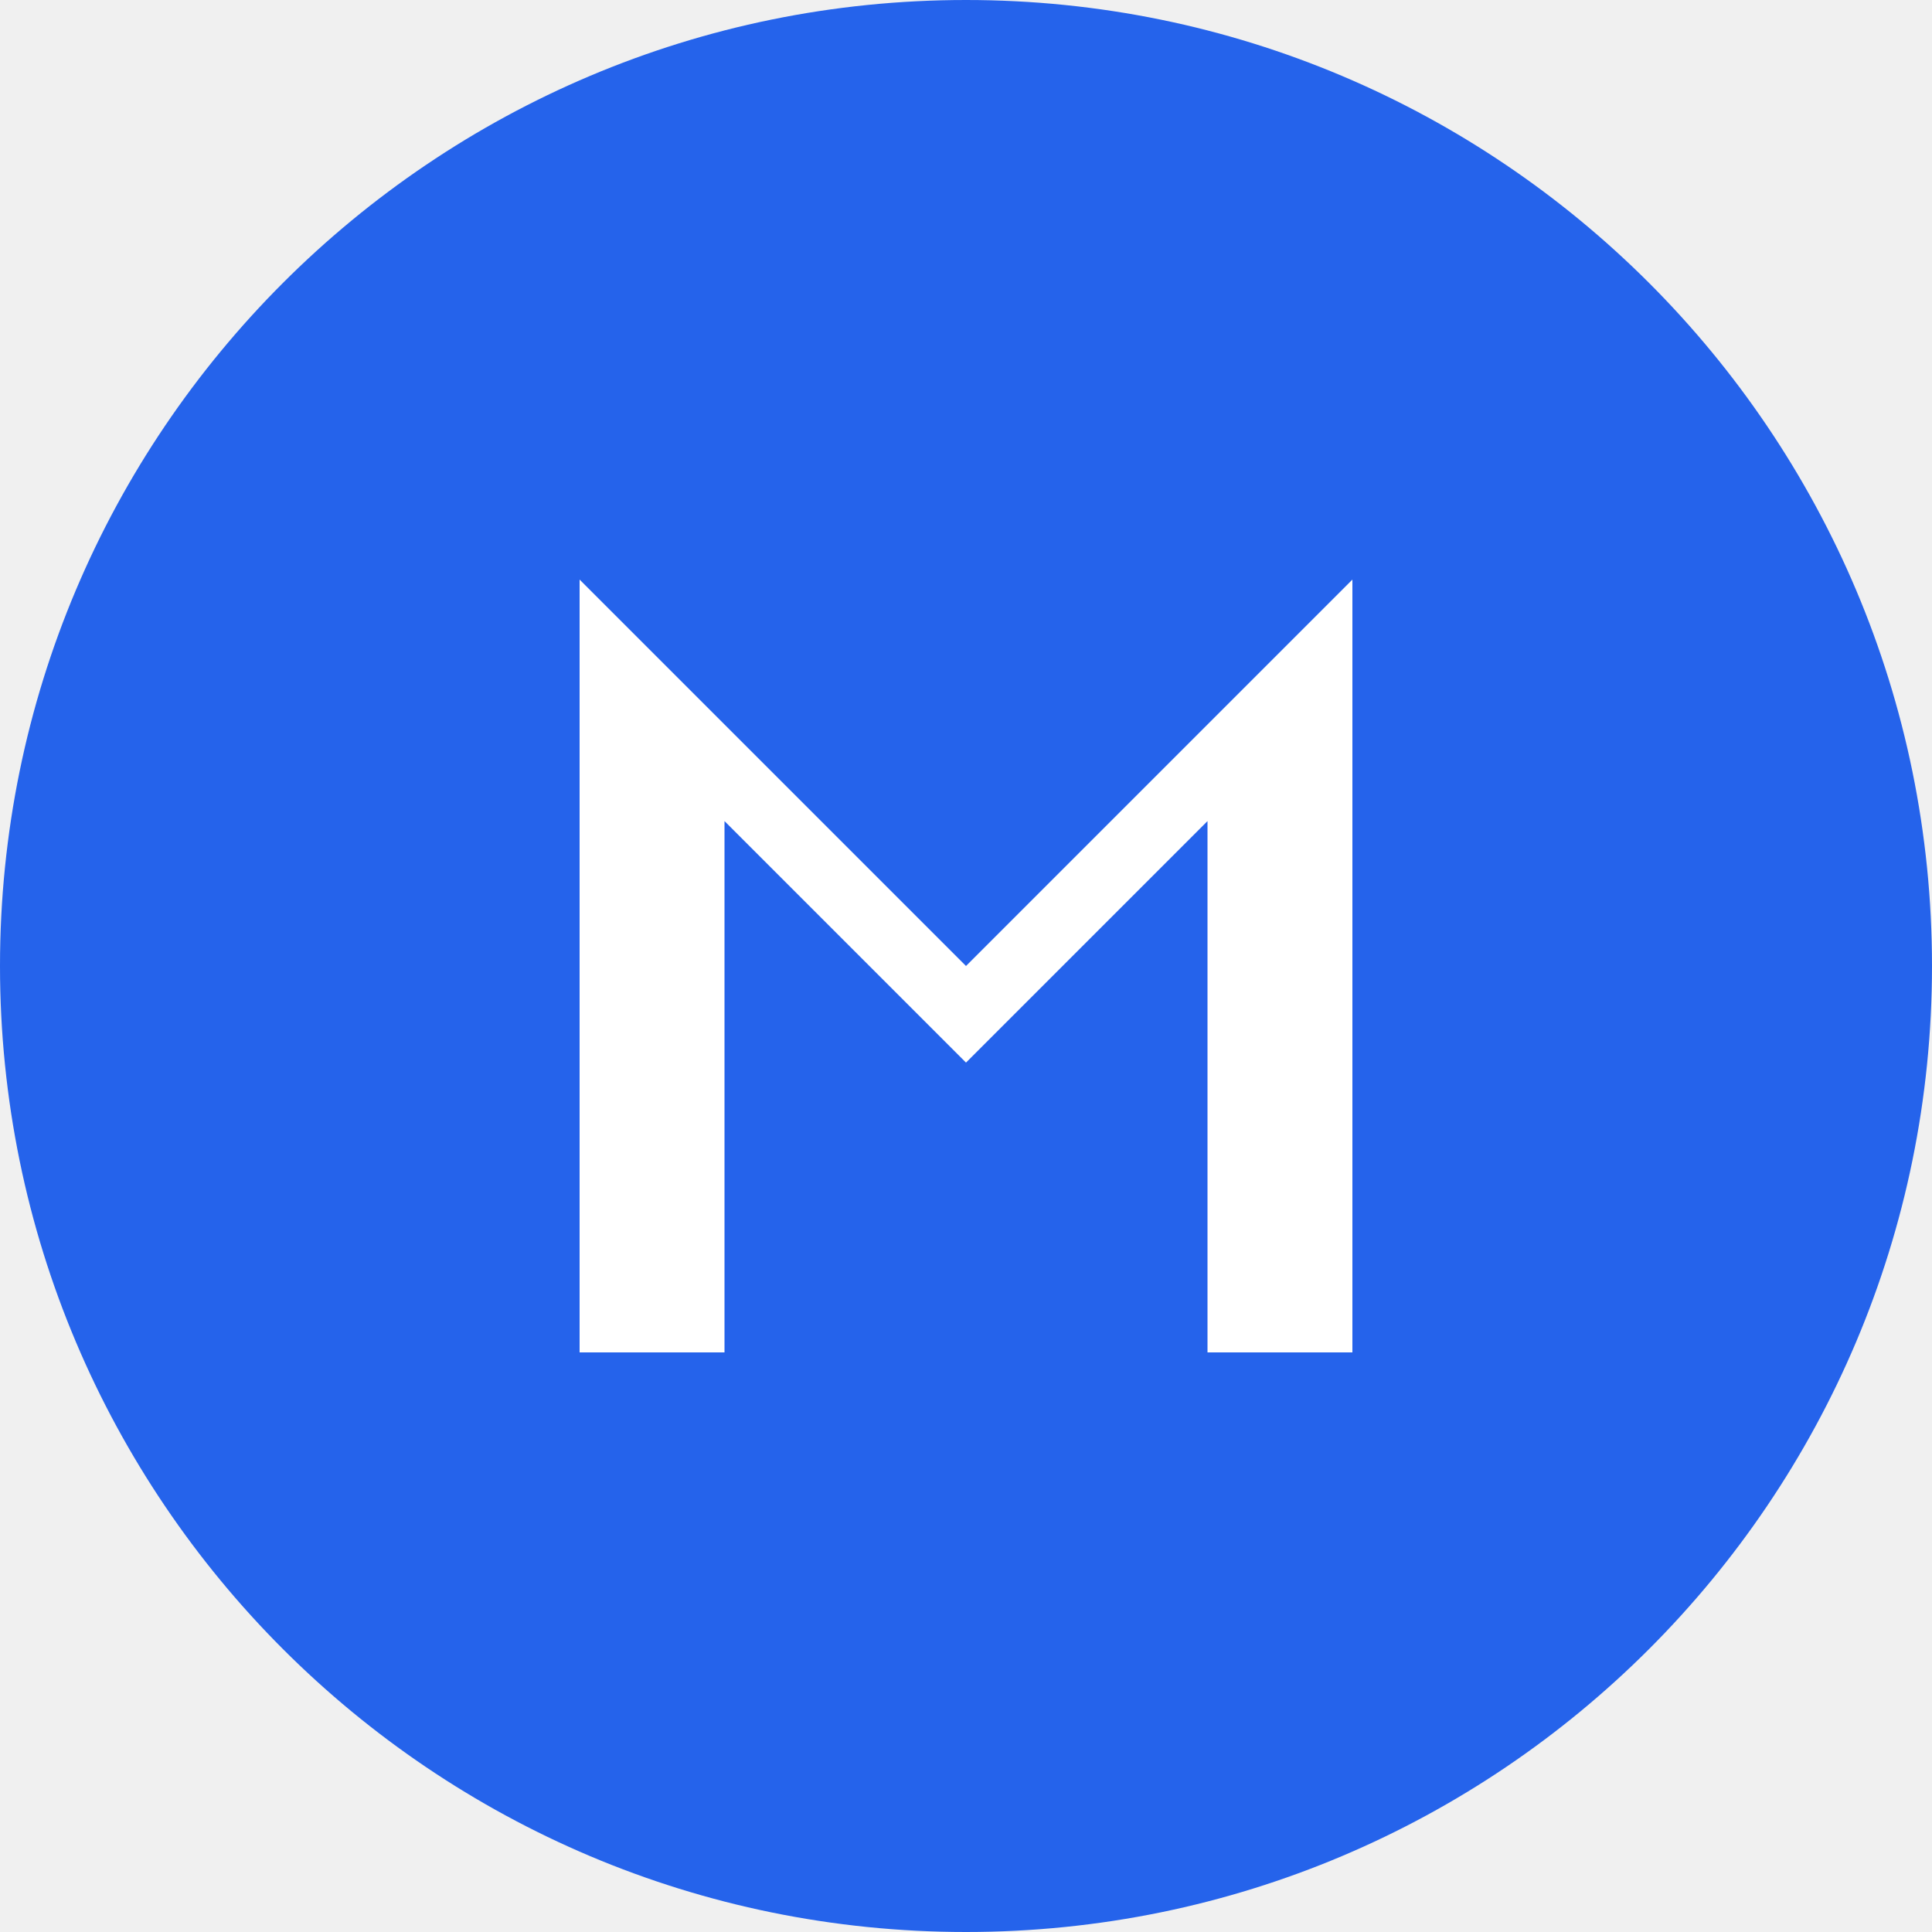
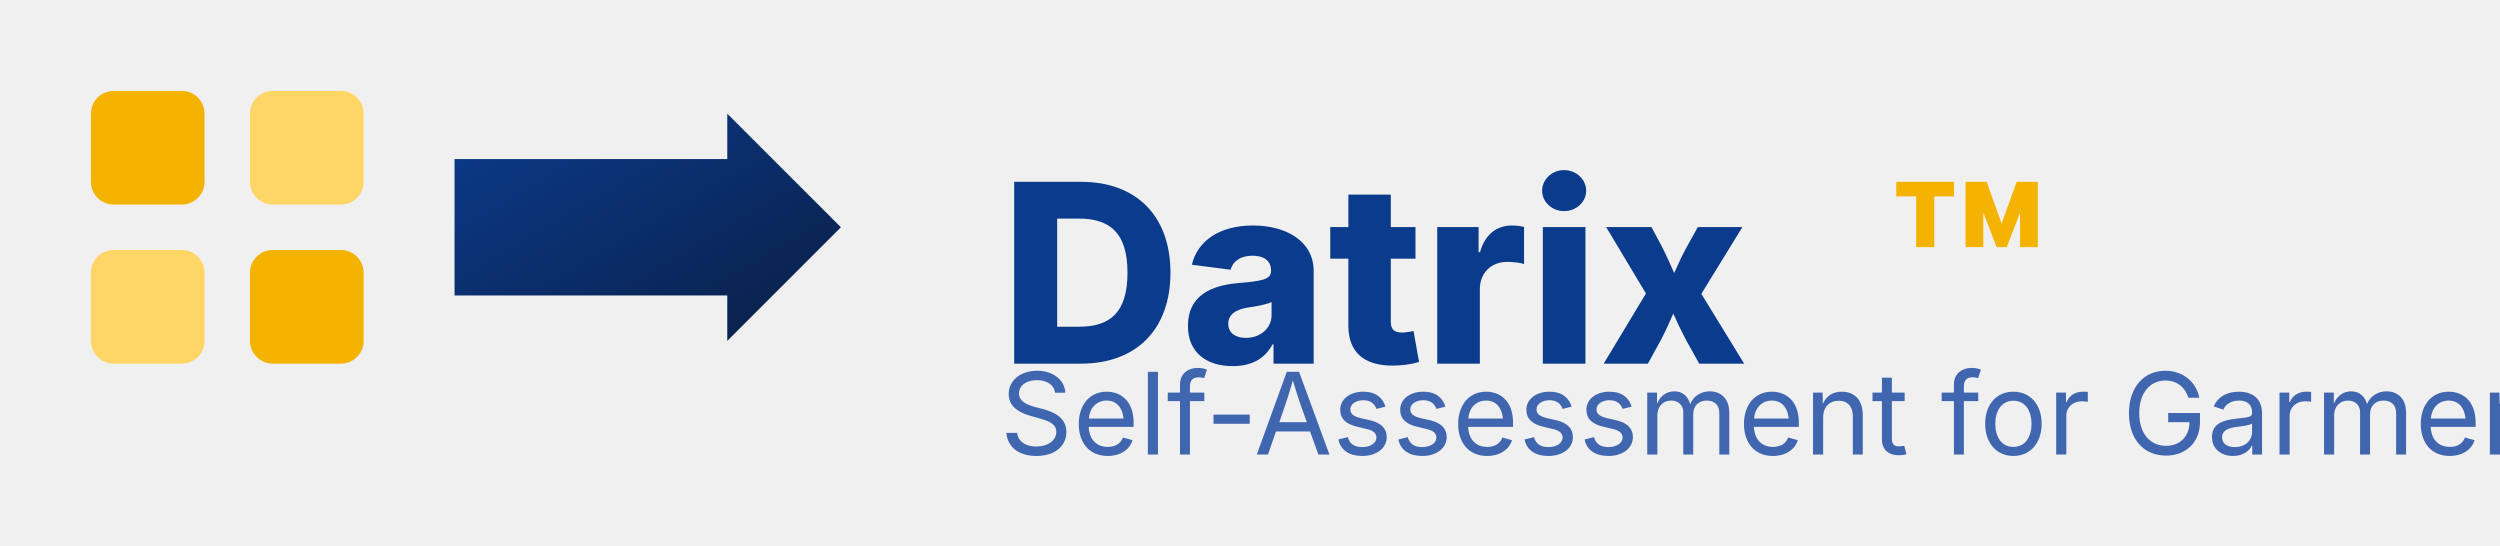
- <svg xmlns="http://www.w3.org/2000/svg" width="40" height="40" viewBox="0 0 40 40" fill="none">
-   <circle cx="20" cy="20" r="20" fill="#2563EB" />
-   <path d="M12 28V12L20 20L28 12V28H25V17L20 22L15 17V28H12Z" fill="white" />
+ <svg xmlns="http://www.w3.org/2000/svg" width="220" height="48" viewBox="0 0 220 48">
+   <defs>
+     <linearGradient id="g" x1="0" y1="0" x2="1" y2="1">
+       <stop offset="0%" stop-color="#0B3B8C" />
+       <stop offset="100%" stop-color="#0A1E44" />
+     </linearGradient>
+   </defs>
+   <g transform="translate(8,8)">
+     <rect x="0" y="0" width="10" height="10" rx="2" fill="#F5B301" />
+     <rect x="14" y="0" width="10" height="10" rx="2" fill="#FFD666" />
+     <rect x="0" y="14" width="10" height="10" rx="2" fill="#FFD666" />
+     <rect x="14" y="14" width="10" height="10" rx="2" fill="#F5B301" />
+     <path d="M32 6 L56 6 L56 2 L66 12 L56 22 L56 18 L32 18 Z" fill="url(#g)" />
+   </g>
+   <g transform="translate(88,14)">
+     <text x="0" y="18" font-family="Inter, Segoe UI, Arial" font-size="22" font-weight="800" fill="#0B3B8C">Datrix</text>
+     <text x="78" y="18" font-family="Inter, Segoe UI, Arial" font-size="22" font-weight="800" fill="#F5B301">™</text>
+   </g>
+   <text x="88" y="40" font-family="Inter, Segoe UI, Arial" font-size="10" fill="#4066B0">Self-Assessment for Garment Exporters</text>
</svg>
